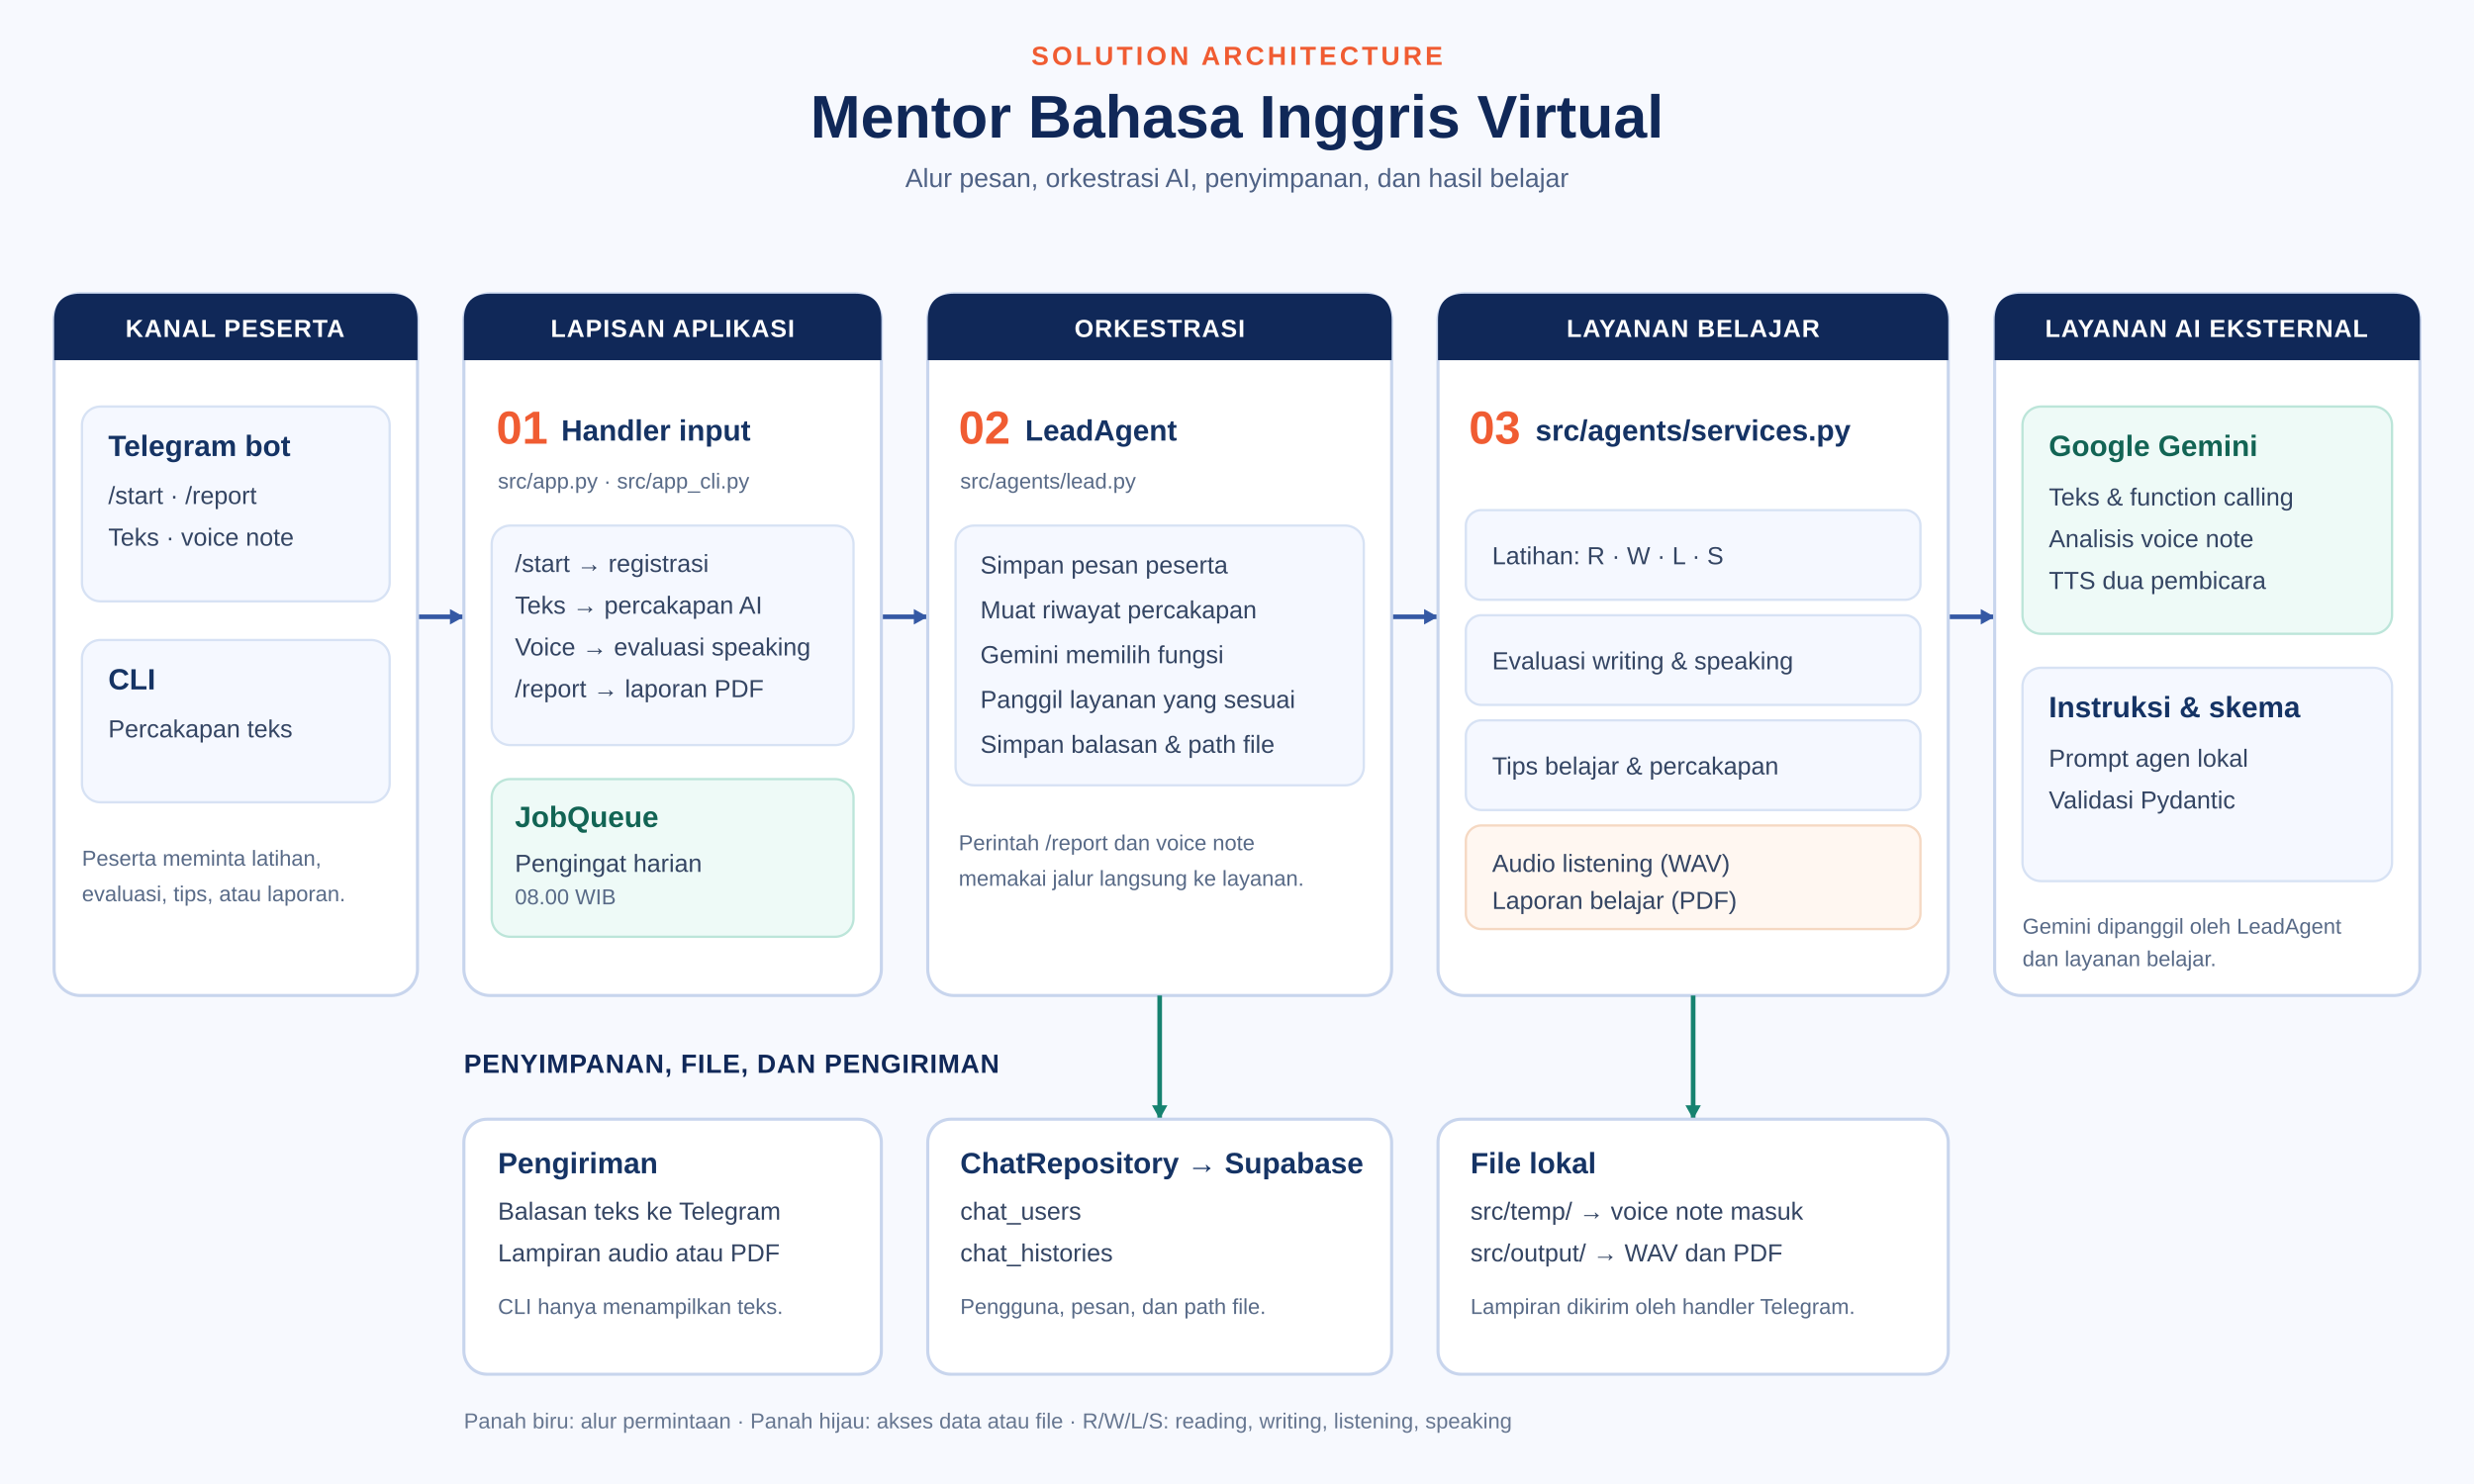
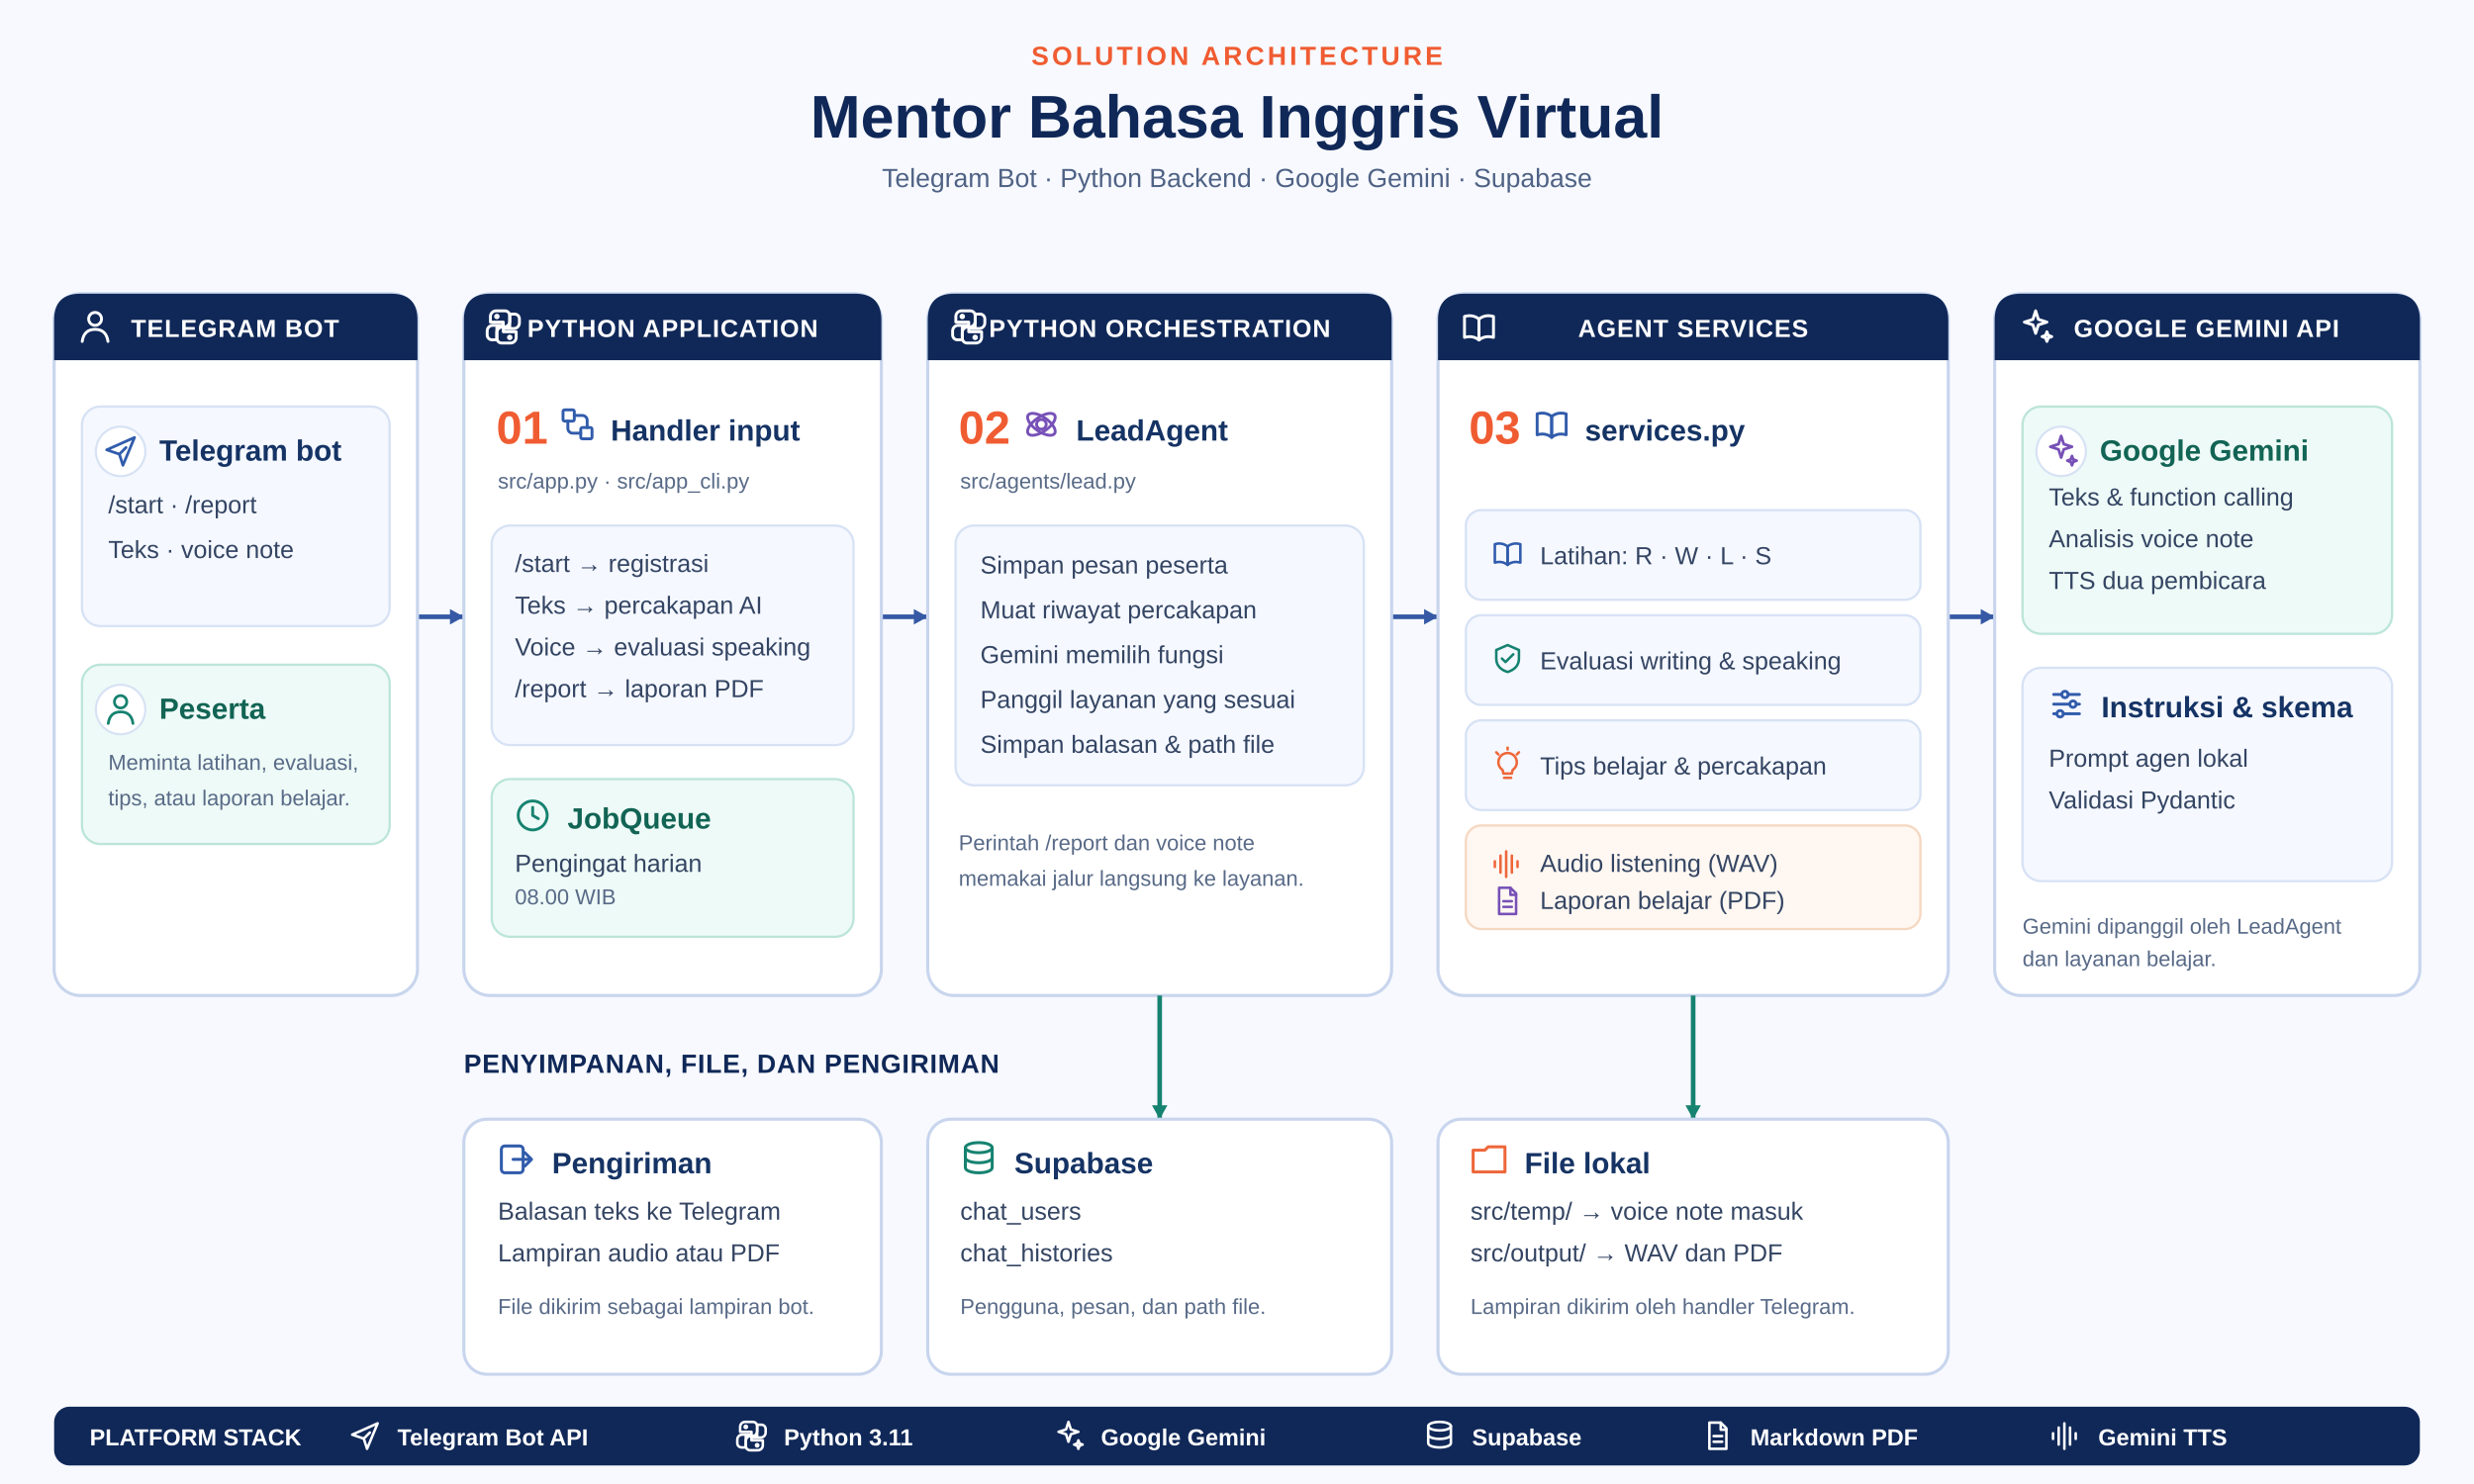
<svg xmlns="http://www.w3.org/2000/svg" width="1600" height="960" viewBox="0 0 1600 960" role="img" aria-labelledby="title desc">
  <defs>
    <marker id="arrow" markerWidth="12" markerHeight="12" refX="10" refY="6" orient="auto" markerUnits="userSpaceOnUse">
      <path d="M 1 1 L 10 6 L 1 11 Z" fill="#3559a4" />
    </marker>
    <marker id="arrow-green" markerWidth="12" markerHeight="12" refX="10" refY="6" orient="auto" markerUnits="userSpaceOnUse">
      <path d="M 1 1 L 10 6 L 1 11 Z" fill="#168270" />
    </marker>
+     <symbol id="i-user" viewBox="0 0 24 24">
+       <circle cx="12" cy="7" r="4" />
+       <path d="M4 21c.7-5 3.4-7.5 8-7.5S19.3 16 20 21" />
+     </symbol>
+     <symbol id="i-send" viewBox="0 0 24 24">
+       <path d="m3 11 18-8-7.5 18-2.3-7.2L3 11Z" />
+       <path d="m11.2 13.8 4.3-4.3" />
+     </symbol>
+     <symbol id="i-handler" viewBox="0 0 24 24">
+       <rect x="3" y="3" width="7" height="7" rx="1" />
+       <rect x="14" y="14" width="7" height="7" rx="1" />
+       <path d="M10 6.5h5a3 3 0 0 1 3 3V14M14 17.5H9a3 3 0 0 1-3-3V10" />
+     </symbol>
+     <symbol id="i-clock" viewBox="0 0 24 24">
+       <circle cx="12" cy="12" r="9" />
+       <path d="M12 7v5l3.5 2" />
+     </symbol>
+     <symbol id="i-orbit" viewBox="0 0 24 24">
+       <circle cx="12" cy="12" r="3" />
+       <ellipse cx="12" cy="12" rx="10" ry="4.5" transform="rotate(35 12 12)" />
+       <ellipse cx="12" cy="12" rx="10" ry="4.5" transform="rotate(-35 12 12)" />
+     </symbol>
+     <symbol id="i-book" viewBox="0 0 24 24">
+       <path d="M3 5.5c3.5-1 6.5-.4 9 1.6v13c-2.5-2-5.5-2.6-9-1.6v-13Z" />
+       <path d="M21 5.5c-3.5-1-6.5-.4-9 1.6v13c2.5-2 5.5-2.6 9-1.6v-13Z" />
+     </symbol>
+     <symbol id="i-check" viewBox="0 0 24 24">
+       <path d="M12 2.5 20 6v6c0 5-3.2 8-8 9.5C7.2 20 4 17 4 12V6l8-3.5Z" />
+       <path d="m8 12 2.5 2.5L16 9" />
+     </symbol>
+     <symbol id="i-bulb" viewBox="0 0 24 24">
+       <path d="M8.5 16.5c-1.8-1.2-3-3.2-3-5.5a6.5 6.5 0 1 1 13 0c0 2.3-1.2 4.3-3 5.5L15 19H9l-.5-2.5Z" />
+       <path d="M9.5 22h5M12 2V0m8 4-1.5 1.5M4 4l1.5 1.5" />
+     </symbol>
+     <symbol id="i-wave" viewBox="0 0 24 24">
+       <path d="M3 14v-4m4 8V6m4 15V3m4 15V6m4 8v-4" />
+     </symbol>
+     <symbol id="i-doc" viewBox="0 0 24 24">
+       <path d="M6 2.5h8l4 4V21H6V2.5Z" />
+       <path d="M14 2.5v5h4M9 12h6m-6 4h6" />
+     </symbol>
+     <symbol id="i-spark" viewBox="0 0 24 24">
+       <path d="m12 2 1.7 5.3L19 9l-5.3 1.7L12 16l-1.7-5.3L5 9l5.3-1.7L12 2Z" />
+       <path d="m19 15 .8 2.2L22 18l-2.2.8L19 21l-.8-2.2L16 18l2.2-.8L19 15Z" />
+     </symbol>
+     <symbol id="i-sliders" viewBox="0 0 24 24">
+       <path d="M4 6h5m4 0h7M4 12h10m4 0h2M4 18h2m4 0h10" />
+       <circle cx="11" cy="6" r="2" />
+       <circle cx="16" cy="12" r="2" />
+       <circle cx="8" cy="18" r="2" />
+     </symbol>
+     <symbol id="i-database" viewBox="0 0 24 24">
+       <ellipse cx="12" cy="5" rx="8" ry="3" />
+       <path d="M4 5v6c0 1.7 3.6 3 8 3s8-1.3 8-3V5M4 11v6c0 1.7 3.6 3 8 3s8-1.3 8-3v-6" />
+     </symbol>
+     <symbol id="i-folder" viewBox="0 0 24 24">
+       <path d="M2.5 6.5h7l2-2h10v15h-19v-13Z" />
+     </symbol>
+     <symbol id="i-output" viewBox="0 0 24 24">
+       <rect x="3" y="4" width="13" height="16" rx="2" />
+       <path d="M10 12h11m-4-4 4 4-4 4" />
+     </symbol>
+     <symbol id="i-python" viewBox="0 0 24 24">
+       <path d="M12 2H7.5A3.5 3.5 0 0 0 4 5.5V9h8v2H5.5A3.5 3.5 0 0 0 2 14.5V17a3 3 0 0 0 3 3h3v-4.5A3.5 3.5 0 0 1 11.5 12H16V5a3 3 0 0 0-3-3h-1Z" />
+       <circle cx="8" cy="5.5" r=".8" fill="currentColor" stroke="none" />
+       <path d="M12 22h4.5a3.5 3.5 0 0 0 3.5-3.5V15h-8v-2h6.5a3.5 3.5 0 0 0 3.5-3.5V7a3 3 0 0 0-3-3h-3v4.5A3.5 3.5 0 0 1 12.5 12H8v7a3 3 0 0 0 3 3h1Z" />
+       <circle cx="16" cy="18.5" r=".8" fill="currentColor" stroke="none" />
+     </symbol>
    <style>
      .bg { fill: #f7f9fe; }
      .eyebrow { font: 700 17px Arial, sans-serif; fill: #f05c32; letter-spacing: 2px; text-anchor: middle; }
      .title { font: 700 39px Arial, sans-serif; fill: #102858; text-anchor: middle; }
      .subtitle { font: 17px Arial, sans-serif; fill: #4f6285; text-anchor: middle; }
      .card { fill: #fff; stroke: #c8d5ed; stroke-width: 2; }
      .card-head { fill: #102858; }
      .card-title { font: 700 16px Arial, sans-serif; fill: #fff; text-anchor: middle; letter-spacing: .6px; }
      .panel { fill: #f5f8ff; stroke: #d7e2f4; stroke-width: 1.5; }
      .panel-green { fill: #eefaf7; stroke: #bce5d9; stroke-width: 1.5; }
      .panel-orange { fill: #fff7f1; stroke: #f5d8c2; stroke-width: 1.5; }
      .panel-title { font: 700 19px Arial, sans-serif; fill: #153364; }
      .panel-title-green { font: 700 19px Arial, sans-serif; fill: #126454; }
      .body { font: 16px Arial, sans-serif; fill: #344563; }
      .small { font: 14px Arial, sans-serif; fill: #586a87; }
      .number { font: 700 30px Arial, sans-serif; fill: #f05c32; }
      .flow { fill: none; stroke: #3559a4; stroke-width: 3; marker-end: url(#arrow); }
      .data { fill: none; stroke: #168270; stroke-width: 3; marker-end: url(#arrow-green); }
      .label { font: 14px Arial, sans-serif; fill: #3559a4; text-anchor: middle; paint-order: stroke; stroke: #f7f9fe; stroke-width: 8; stroke-linejoin: round; }
      .section { font: 700 17px Arial, sans-serif; fill: #102858; letter-spacing: .5px; }
      .footer { font: 14px Arial, sans-serif; fill: #667690; }
+       symbol * { fill: none; stroke: currentColor; stroke-width: 1.8; stroke-linecap: round; stroke-linejoin: round; }
+       .icon-head { color: #fff; }
+       .icon-blue { color: #315cac; }
+       .icon-green { color: #168270; }
+       .icon-orange { color: #ee673a; }
+       .icon-purple { color: #7751b7; }
+       .icon-badge { fill: #fff; stroke: #d7e2f4; stroke-width: 1.4; }
    </style>
  </defs>
  <rect class="bg" width="1600" height="960" />
  <text class="eyebrow" x="800" y="42">SOLUTION ARCHITECTURE</text>
  <text class="title" x="800" y="89">Mentor Bahasa Inggris Virtual</text>
-   <text class="subtitle" x="800" y="121">Alur pesan, orkestrasi AI, penyimpanan, dan hasil belajar</text>
+   <text class="subtitle" x="800" y="121">Telegram Bot · Python Backend · Google Gemini · Supabase</text>
  <path class="flow" d="M 270 399 H 300" />
  <path class="flow" d="M 570 399 H 600" />
  <path class="flow" d="M 900 399 H 930" />
  <path class="flow" d="M 1260 399 H 1290" />
  <rect class="card" x="35" y="190" width="235" height="454" rx="17" />
  <path class="card-head" d="M 52 190 H 253 Q 270 190 270 207 V 233 H 35 V 207 Q 35 190 52 190 Z" />
-   <text class="card-title" x="152" y="218">KANAL PESERTA</text>
-   <rect class="panel" x="53" y="263" width="199" height="126" rx="12" />
-   <text class="panel-title" x="70" y="295">Telegram bot</text>
-   <text class="body" x="70" y="326">/start · /report</text>
-   <text class="body" x="70" y="353">Teks · voice note</text>
-   <rect class="panel" x="53" y="414" width="199" height="105" rx="12" />
-   <text class="panel-title" x="70" y="446">CLI</text>
-   <text class="body" x="70" y="477">Percakapan teks</text>
-   <text class="small" x="53" y="560">Peserta meminta latihan,</text>
-   <text class="small" x="53" y="583">evaluasi, tips, atau laporan.</text>
+   <use href="#i-user" x="49" y="199" width="25" height="25" class="icon-head" />
+   <text class="card-title" x="152" y="218">TELEGRAM BOT</text>
+   <rect class="panel" x="53" y="263" width="199" height="142" rx="12" />
+   <circle class="icon-badge" cx="78" cy="292" r="16" />
+   <use href="#i-send" x="66" y="280" width="24" height="24" class="icon-blue" />
+   <text class="panel-title" x="103" y="298">Telegram bot</text>
+   <text class="body" x="70" y="332">/start · /report</text>
+   <text class="body" x="70" y="361">Teks · voice note</text>
+   <rect class="panel-green" x="53" y="430" width="199" height="116" rx="12" />
+   <circle class="icon-badge" cx="78" cy="459" r="16" />
+   <use href="#i-user" x="66" y="447" width="24" height="24" class="icon-green" />
+   <text class="panel-title-green" x="103" y="465">Peserta</text>
+   <text class="small" x="70" y="498">Meminta latihan, evaluasi,</text>
+   <text class="small" x="70" y="521">tips, atau laporan belajar.</text>
  <rect class="card" x="300" y="190" width="270" height="454" rx="17" />
  <path class="card-head" d="M 317 190 H 553 Q 570 190 570 207 V 233 H 300 V 207 Q 300 190 317 190 Z" />
-   <text class="card-title" x="435" y="218">LAPISAN APLIKASI</text>
+   <use href="#i-python" x="313" y="199" width="25" height="25" class="icon-head" />
+   <text class="card-title" x="435" y="218">PYTHON APPLICATION</text>
  <text class="number" x="321" y="287">01</text>
-   <text class="panel-title" x="363" y="285">Handler input</text>
+   <use href="#i-handler" x="361" y="262" width="25" height="25" class="icon-blue" />
+   <text class="panel-title" x="395" y="285">Handler input</text>
  <text class="small" x="322" y="316">src/app.py · src/app_cli.py</text>
  <rect class="panel" x="318" y="340" width="234" height="142" rx="12" />
  <text class="body" x="333" y="370">/start → registrasi</text>
  <text class="body" x="333" y="397">Teks → percakapan AI</text>
  <text class="body" x="333" y="424">Voice → evaluasi speaking</text>
  <text class="body" x="333" y="451">/report → laporan PDF</text>
  <rect class="panel-green" x="318" y="504" width="234" height="102" rx="12" />
-   <text class="panel-title-green" x="333" y="535">JobQueue</text>
+   <use href="#i-clock" x="332" y="515" width="25" height="25" class="icon-green" />
+   <text class="panel-title-green" x="367" y="536">JobQueue</text>
  <text class="body" x="333" y="564">Pengingat harian</text>
  <text class="small" x="333" y="585">08.00 WIB</text>
  <rect class="card" x="600" y="190" width="300" height="454" rx="17" />
  <path class="card-head" d="M 617 190 H 883 Q 900 190 900 207 V 233 H 600 V 207 Q 600 190 617 190 Z" />
-   <text class="card-title" x="750" y="218">ORKESTRASI</text>
+   <use href="#i-python" x="614" y="199" width="25" height="25" class="icon-head" />
+   <text class="card-title" x="750" y="218">PYTHON ORCHESTRATION</text>
  <text class="number" x="620" y="287">02</text>
-   <text class="panel-title" x="663" y="285">LeadAgent</text>
+   <use href="#i-orbit" x="661" y="262" width="25" height="25" class="icon-purple" />
+   <text class="panel-title" x="696" y="285">LeadAgent</text>
  <text class="small" x="621" y="316">src/agents/lead.py</text>
  <rect class="panel" x="618" y="340" width="264" height="168" rx="12" />
  <text class="body" x="634" y="371">Simpan pesan peserta</text>
  <text class="body" x="634" y="400">Muat riwayat percakapan</text>
  <text class="body" x="634" y="429">Gemini memilih fungsi</text>
  <text class="body" x="634" y="458">Panggil layanan yang sesuai</text>
  <text class="body" x="634" y="487">Simpan balasan &amp; path file</text>
  <text class="small" x="620" y="550">Perintah /report dan voice note</text>
  <text class="small" x="620" y="573">memakai jalur langsung ke layanan.</text>
  <rect class="card" x="930" y="190" width="330" height="454" rx="17" />
  <path class="card-head" d="M 947 190 H 1243 Q 1260 190 1260 207 V 233 H 930 V 207 Q 930 190 947 190 Z" />
-   <text class="card-title" x="1095" y="218">LAYANAN BELAJAR</text>
+   <use href="#i-book" x="944" y="199" width="25" height="25" class="icon-head" />
+   <text class="card-title" x="1095" y="218">AGENT SERVICES</text>
  <text class="number" x="950" y="287">03</text>
-   <text class="panel-title" x="993" y="285">src/agents/services.py</text>
+   <use href="#i-book" x="991" y="262" width="25" height="25" class="icon-blue" />
+   <text class="panel-title" x="1025" y="285">services.py</text>
  <rect class="panel" x="948" y="330" width="294" height="58" rx="10" />
-   <text class="body" x="965" y="365">Latihan: R · W · L · S</text>
+   <use href="#i-book" x="964" y="347" width="22" height="22" class="icon-blue" />
+   <text class="body" x="996" y="365">Latihan: R · W · L · S</text>
  <rect class="panel" x="948" y="398" width="294" height="58" rx="10" />
-   <text class="body" x="965" y="433">Evaluasi writing &amp; speaking</text>
+   <use href="#i-check" x="964" y="415" width="22" height="22" class="icon-green" />
+   <text class="body" x="996" y="433">Evaluasi writing &amp; speaking</text>
  <rect class="panel" x="948" y="466" width="294" height="58" rx="10" />
-   <text class="body" x="965" y="501">Tips belajar &amp; percakapan</text>
+   <use href="#i-bulb" x="964" y="483" width="22" height="22" class="icon-orange" />
+   <text class="body" x="996" y="501">Tips belajar &amp; percakapan</text>
  <rect class="panel-orange" x="948" y="534" width="294" height="67" rx="10" />
-   <text class="body" x="965" y="564">Audio listening (WAV)</text>
-   <text class="body" x="965" y="588">Laporan belajar (PDF)</text>
+   <use href="#i-wave" x="964" y="548" width="22" height="22" class="icon-orange" />
+   <text class="body" x="996" y="564">Audio listening (WAV)</text>
+   <use href="#i-doc" x="964" y="572" width="22" height="22" class="icon-purple" />
+   <text class="body" x="996" y="588">Laporan belajar (PDF)</text>
  <rect class="card" x="1290" y="190" width="275" height="454" rx="17" />
  <path class="card-head" d="M 1307 190 H 1548 Q 1565 190 1565 207 V 233 H 1290 V 207 Q 1290 190 1307 190 Z" />
-   <text class="card-title" x="1427" y="218">LAYANAN AI EKSTERNAL</text>
+   <use href="#i-spark" x="1304" y="199" width="25" height="25" class="icon-head" />
+   <text class="card-title" x="1427" y="218">GOOGLE GEMINI API</text>
  <rect class="panel-green" x="1308" y="263" width="239" height="147" rx="12" />
-   <text class="panel-title-green" x="1325" y="295">Google Gemini</text>
+   <circle class="icon-badge" cx="1333" cy="292" r="16" />
+   <use href="#i-spark" x="1321" y="280" width="24" height="24" class="icon-purple" />
+   <text class="panel-title-green" x="1358" y="298">Google Gemini</text>
  <text class="body" x="1325" y="327">Teks &amp; function calling</text>
  <text class="body" x="1325" y="354">Analisis voice note</text>
  <text class="body" x="1325" y="381">TTS dua pembicara</text>
  <rect class="panel" x="1308" y="432" width="239" height="138" rx="12" />
-   <text class="panel-title" x="1325" y="464">Instruksi &amp; skema</text>
+   <use href="#i-sliders" x="1324" y="443" width="25" height="25" class="icon-blue" />
+   <text class="panel-title" x="1359" y="464">Instruksi &amp; skema</text>
  <text class="body" x="1325" y="496">Prompt agen lokal</text>
  <text class="body" x="1325" y="523">Validasi Pydantic</text>
  <text class="small" x="1308" y="604">Gemini dipanggil oleh LeadAgent</text>
  <text class="small" x="1308" y="625">dan layanan belajar.</text>
  <text class="section" x="300" y="694">PENYIMPANAN, FILE, DAN PENGIRIMAN</text>
  <path class="data" d="M 750 644 V 724" />
  <path class="data" d="M 1095 644 V 724" />
  <rect class="card" x="300" y="724" width="270" height="165" rx="15" />
-   <text class="panel-title" x="322" y="759">Pengiriman</text>
+   <use href="#i-output" x="321" y="737" width="26" height="26" class="icon-blue" />
+   <text class="panel-title" x="357" y="759">Pengiriman</text>
  <text class="body" x="322" y="789">Balasan teks ke Telegram</text>
  <text class="body" x="322" y="816">Lampiran audio atau PDF</text>
-   <text class="small" x="322" y="850">CLI hanya menampilkan teks.</text>
+   <text class="small" x="322" y="850">File dikirim sebagai lampiran bot.</text>
  <rect class="card" x="600" y="724" width="300" height="165" rx="15" />
-   <text class="panel-title" x="621" y="759">ChatRepository → Supabase</text>
+   <use href="#i-database" x="620" y="737" width="26" height="26" class="icon-green" />
+   <text class="panel-title" x="656" y="759">Supabase</text>
  <text class="body" x="621" y="789">chat_users</text>
  <text class="body" x="621" y="816">chat_histories</text>
  <text class="small" x="621" y="850">Pengguna, pesan, dan path file.</text>
  <rect class="card" x="930" y="724" width="330" height="165" rx="15" />
-   <text class="panel-title" x="951" y="759">File lokal</text>
+   <use href="#i-folder" x="950" y="737" width="26" height="26" class="icon-orange" />
+   <text class="panel-title" x="986" y="759">File lokal</text>
  <text class="body" x="951" y="789">src/temp/ → voice note masuk</text>
  <text class="body" x="951" y="816">src/output/ → WAV dan PDF</text>
  <text class="small" x="951" y="850">Lampiran dikirim oleh handler Telegram.</text>
-   <text class="footer" x="300" y="924">Panah biru: alur permintaan · Panah hijau: akses data atau file · R/W/L/S: reading, writing, listening, speaking</text>
+   <rect x="35" y="910" width="1530" height="38" rx="10" fill="#102858" />
+   <text x="58" y="935" font-family="Arial, sans-serif" font-size="15" font-weight="700" fill="#fff">PLATFORM STACK</text>
+   <use href="#i-send" x="225" y="918" width="22" height="22" class="icon-head" />
+   <text x="257" y="935" font-family="Arial, sans-serif" font-size="15" font-weight="700" fill="#fff">Telegram Bot API</text>
+   <use href="#i-python" x="475" y="918" width="22" height="22" class="icon-head" />
+   <text x="507" y="935" font-family="Arial, sans-serif" font-size="15" font-weight="700" fill="#fff">Python 3.11</text>
+   <use href="#i-spark" x="680" y="918" width="22" height="22" class="icon-head" />
+   <text x="712" y="935" font-family="Arial, sans-serif" font-size="15" font-weight="700" fill="#fff">Google Gemini</text>
+   <use href="#i-database" x="920" y="918" width="22" height="22" class="icon-head" />
+   <text x="952" y="935" font-family="Arial, sans-serif" font-size="15" font-weight="700" fill="#fff">Supabase</text>
+   <use href="#i-doc" x="1100" y="918" width="22" height="22" class="icon-head" />
+   <text x="1132" y="935" font-family="Arial, sans-serif" font-size="15" font-weight="700" fill="#fff">Markdown PDF</text>
+   <use href="#i-wave" x="1325" y="918" width="22" height="22" class="icon-head" />
+   <text x="1357" y="935" font-family="Arial, sans-serif" font-size="15" font-weight="700" fill="#fff">Gemini TTS</text>
</svg>
